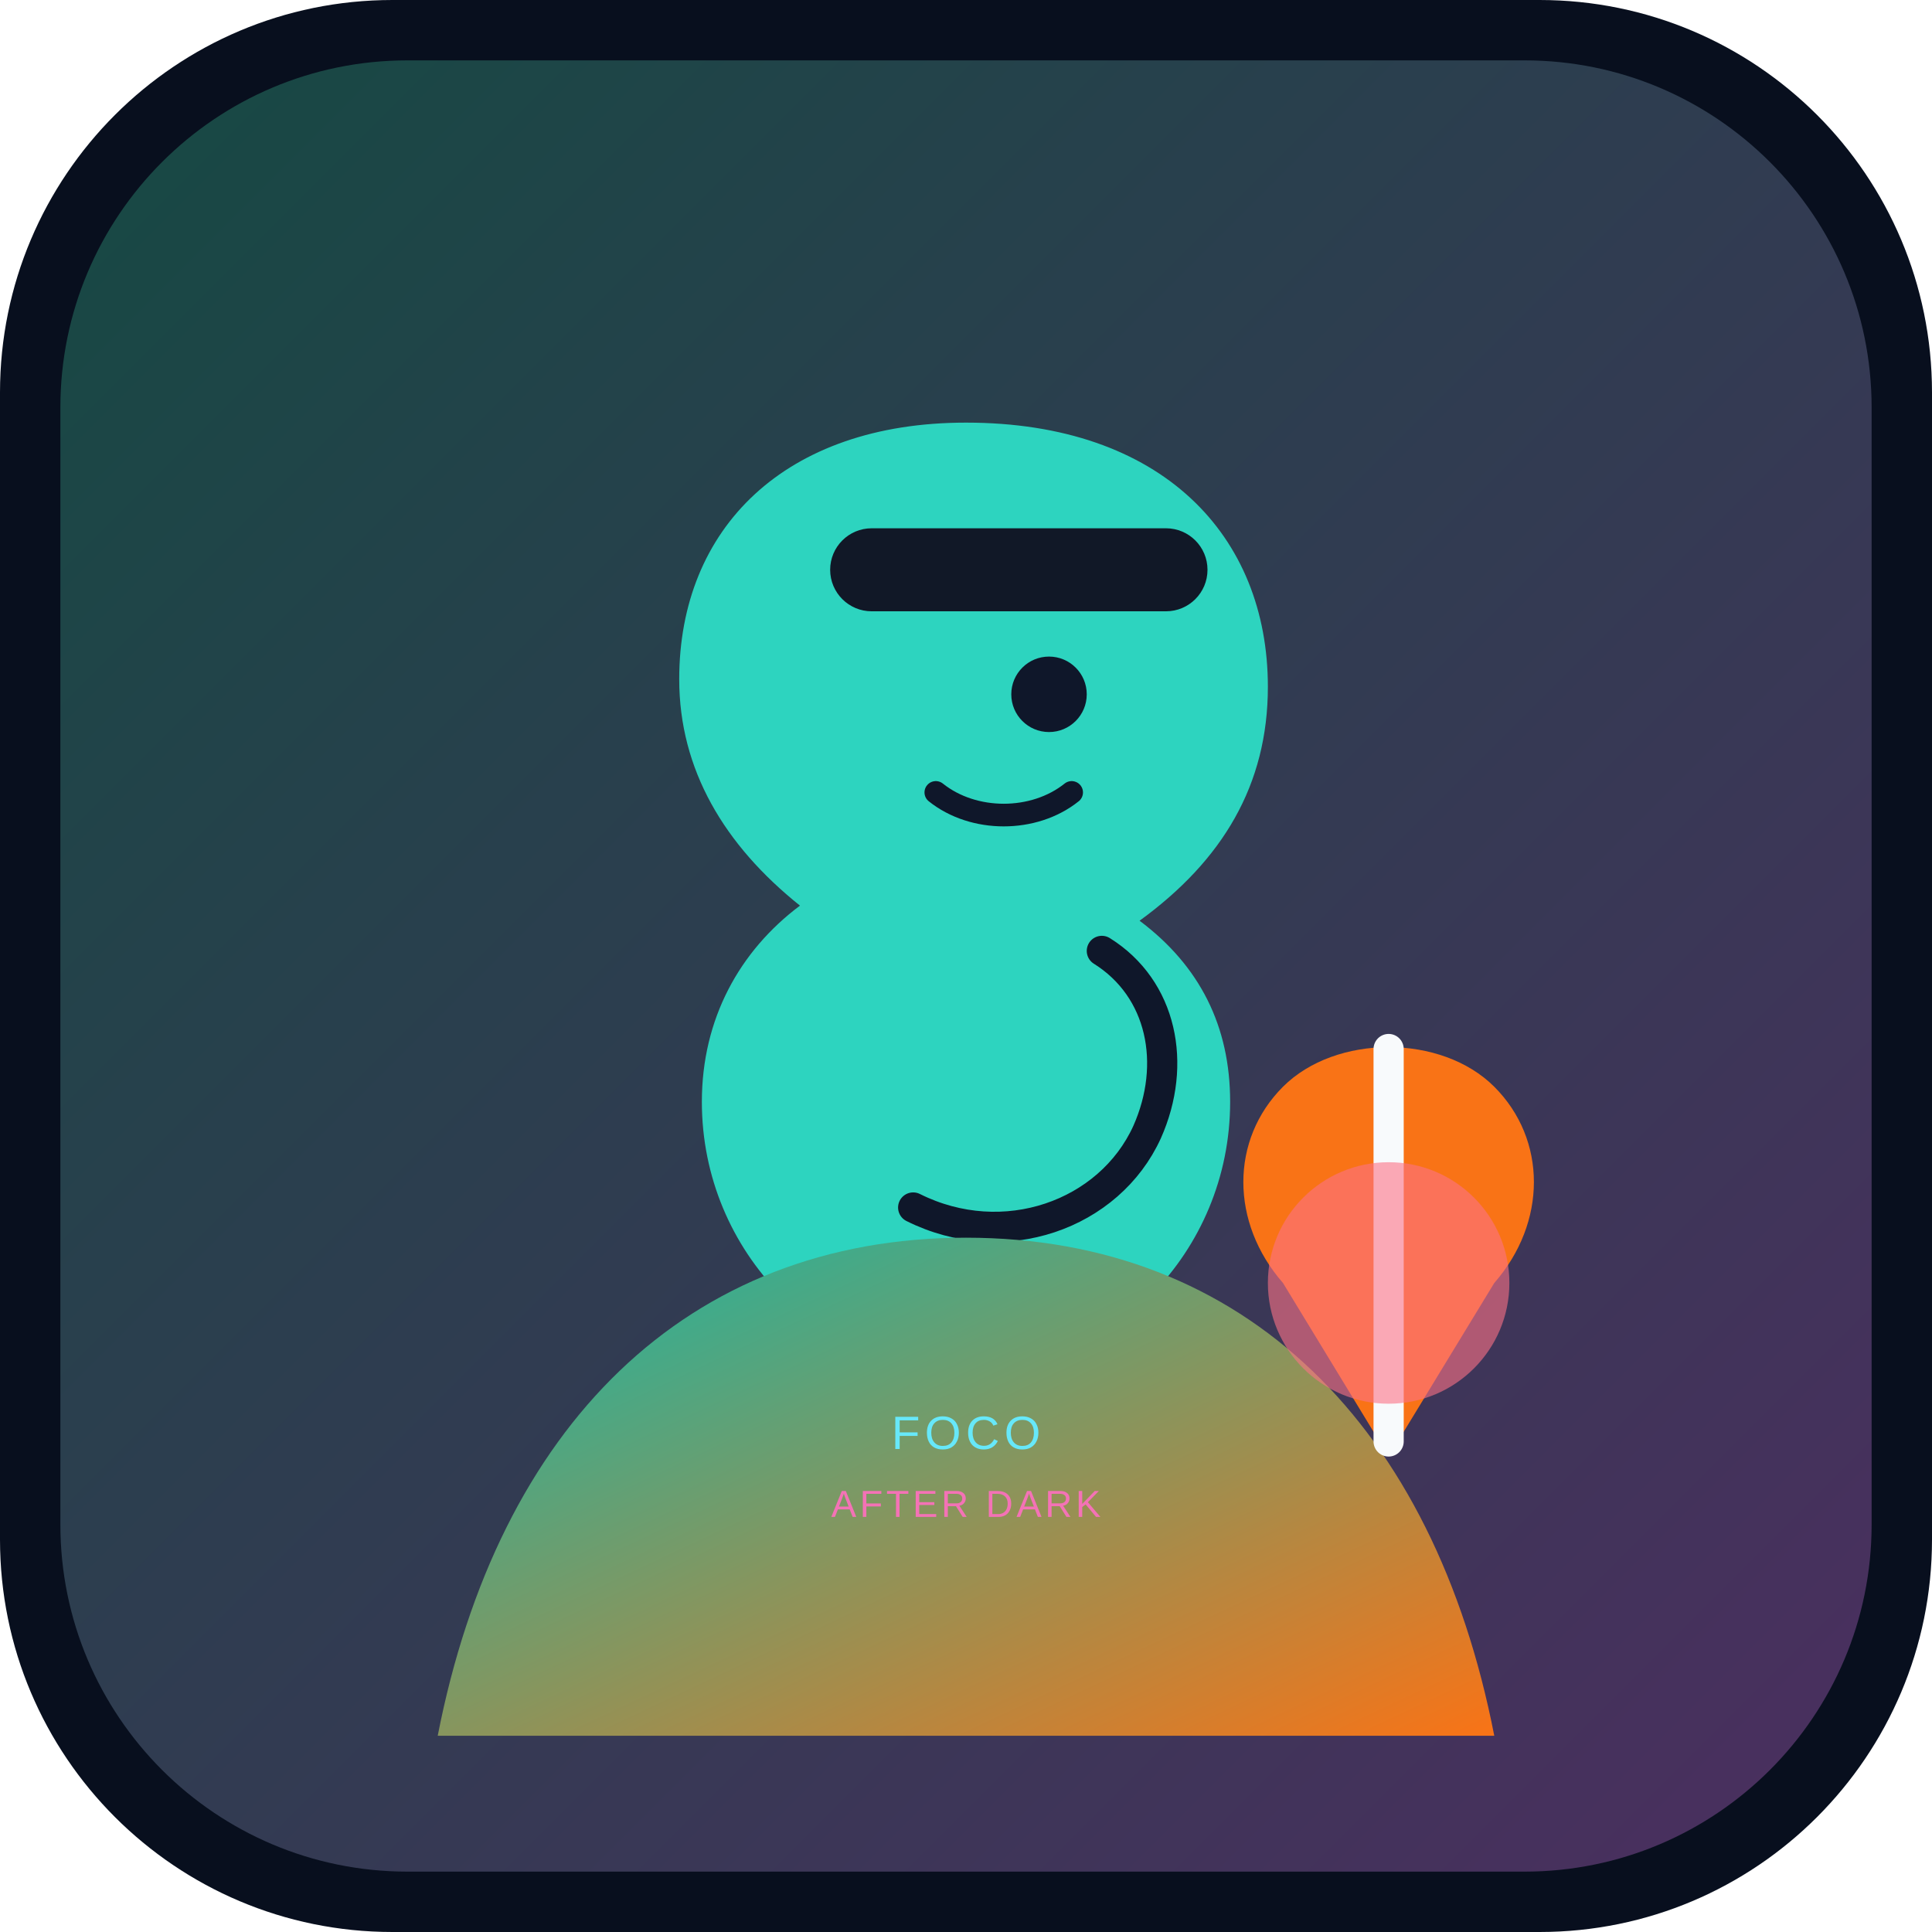
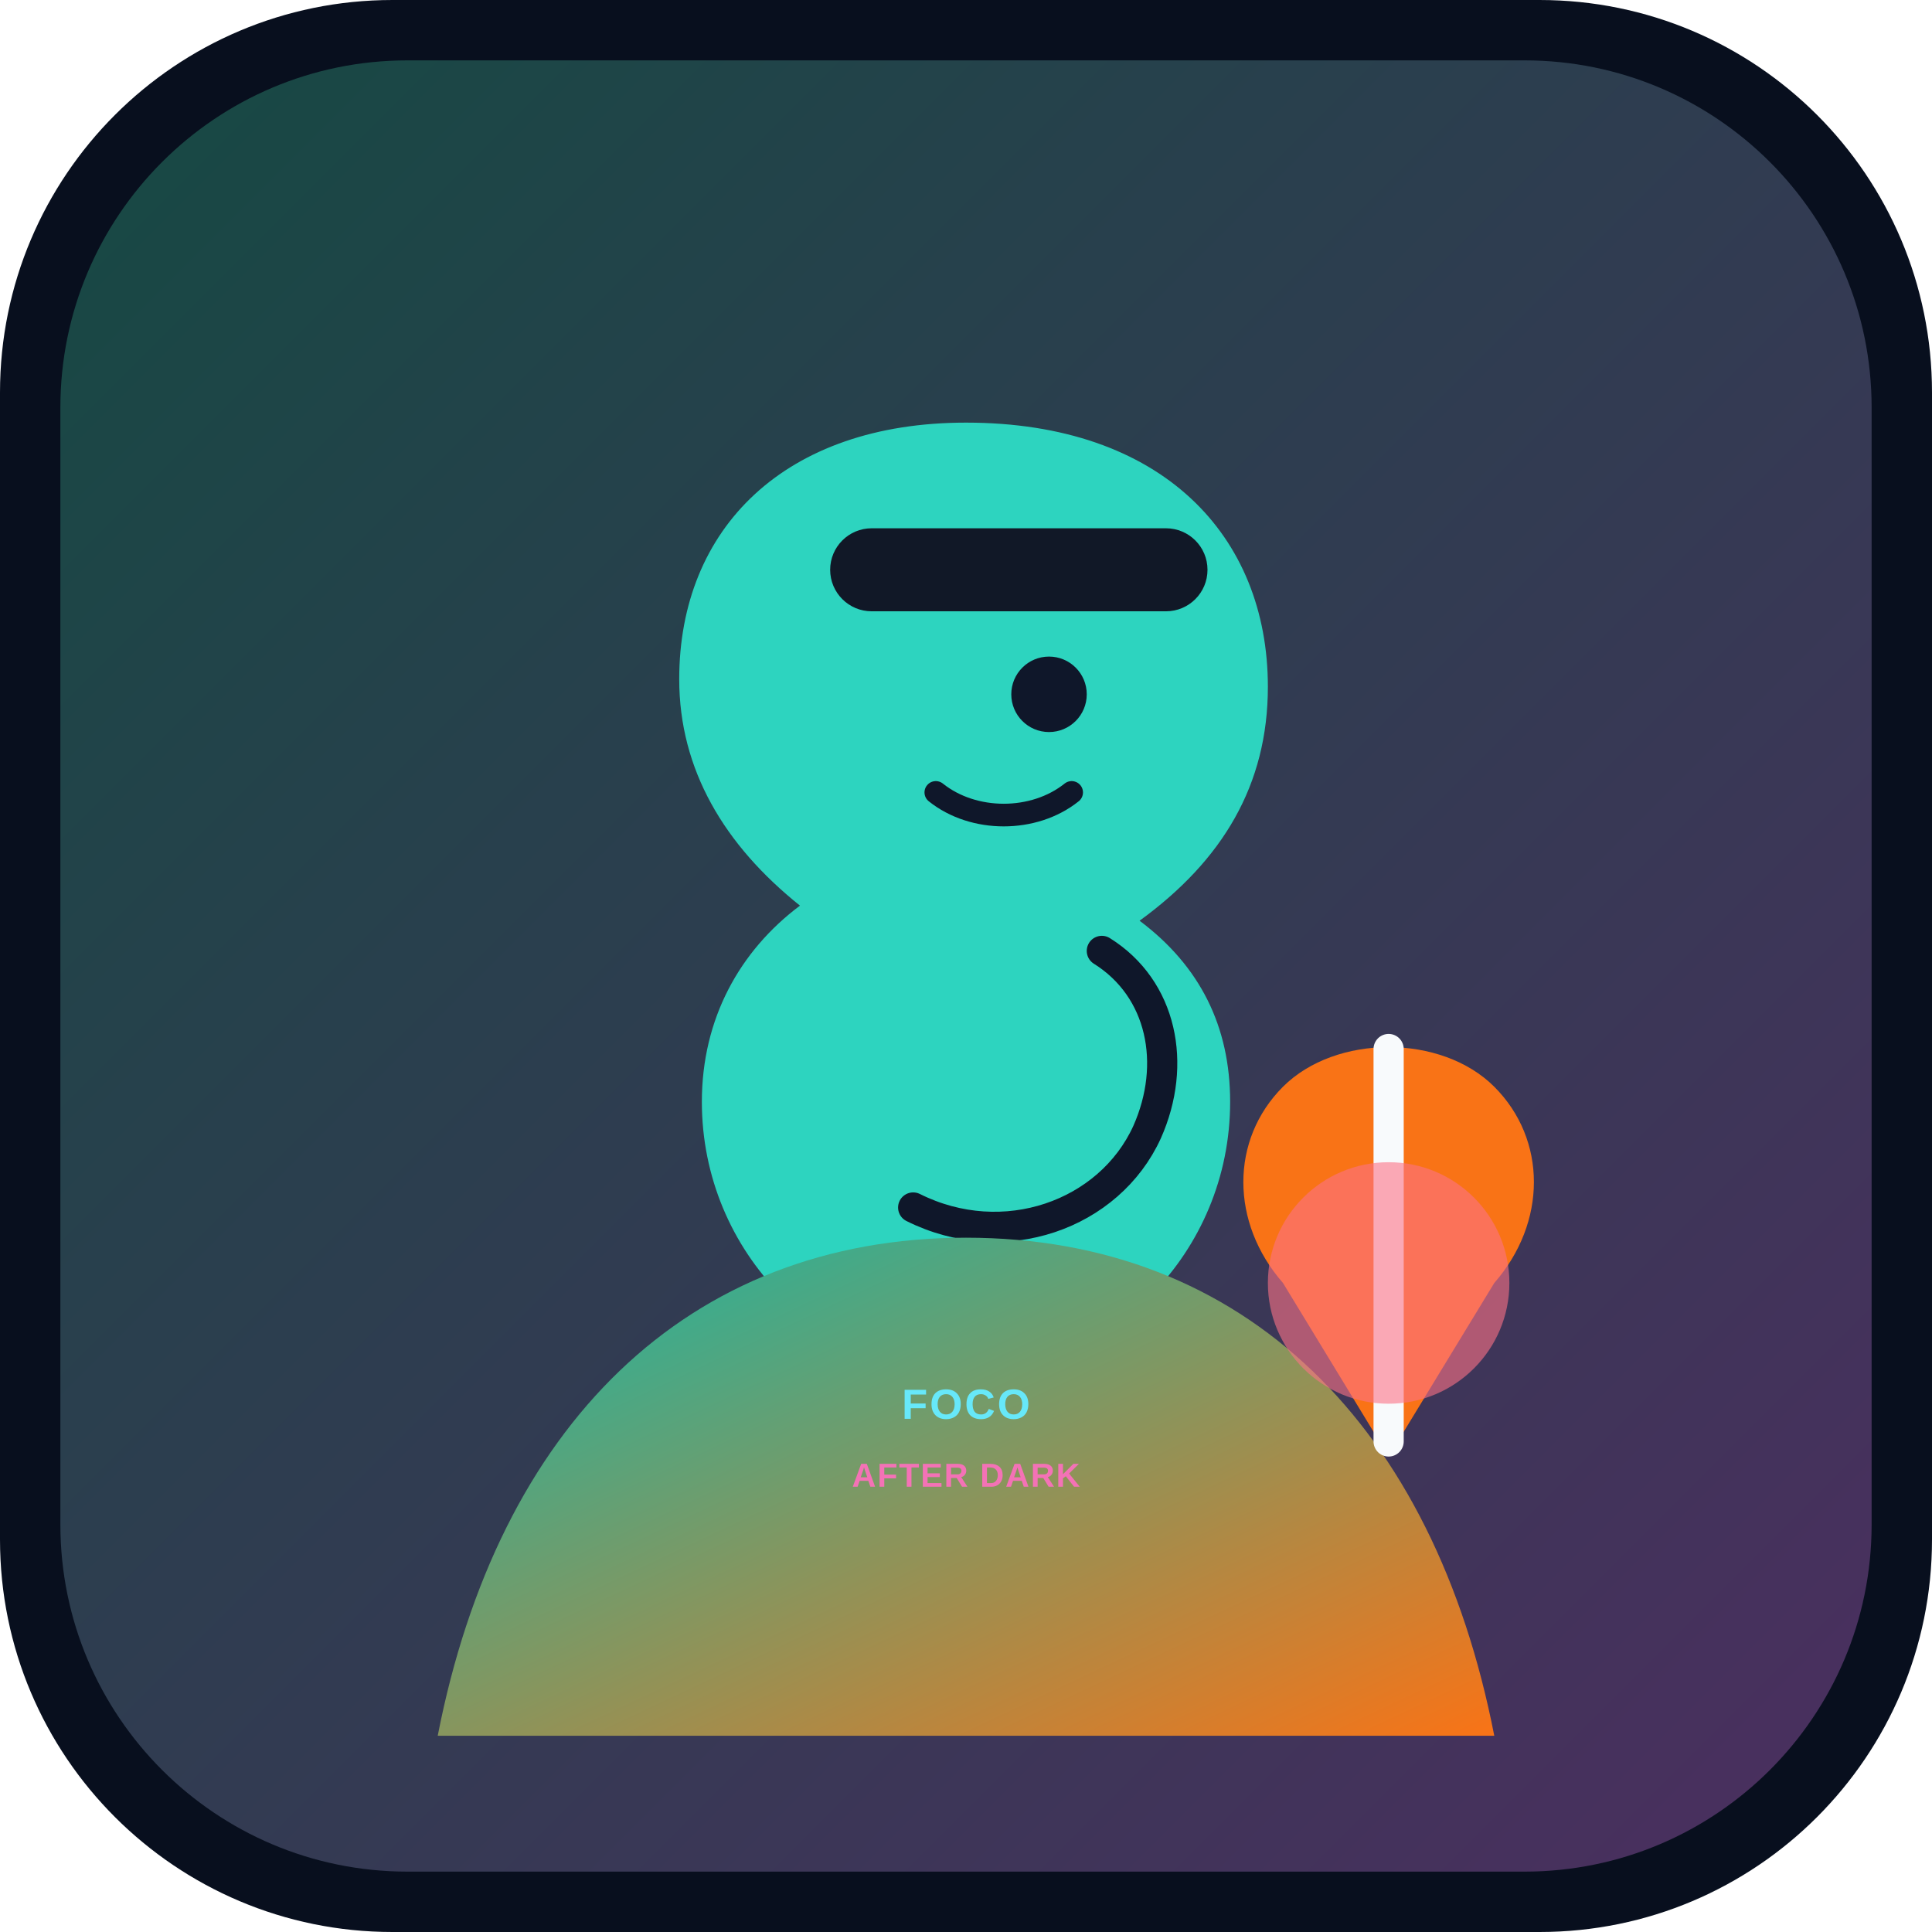
<svg xmlns="http://www.w3.org/2000/svg" viewBox="0 0 256 256" role="img" aria-label="Sauced Seahorse">
  <defs>
    <linearGradient id="bg" x1="0" y1="0" x2="1" y2="1">
      <stop offset="0%" stop-color="#34d399" stop-opacity="0.30" />
      <stop offset="100%" stop-color="#e879f9" stop-opacity="0.30" />
    </linearGradient>
    <linearGradient id="shirt" x1="0" y1="0" x2="1" y2="1">
      <stop offset="0%" stop-color="#14b8a6" />
      <stop offset="100%" stop-color="#f97316" />
    </linearGradient>
  </defs>
  <rect width="256" height="256" rx="52" fill="#080f1e" />
  <rect x="8" y="8" width="240" height="240" rx="46" fill="url(#bg)" />
  <path d="M128 56c26 0 40 15 40 35 0 13-6 23-17 31 8 6 12 14 12 24 0 20-16 36-35 36s-35-16-35-36c0-11 5-20 13-26-10-8-16-18-16-30 0-20 14-34 38-34z" fill="#2dd4bf" />
  <circle cx="139" cy="92" r="5" fill="#0f172a" />
  <path d="M124 105c5 4 13 4 18 0" fill="none" stroke="#0f172a" stroke-width="3" stroke-linecap="round" />
  <path d="M146 126c8 5 10 15 6 24-5 11-19 16-31 10" fill="none" stroke="#0f172a" stroke-width="4" stroke-linecap="round" />
  <rect x="110" y="70" width="50" height="11" rx="5.5" fill="#111827" />
  <rect x="84" y="176" width="88" height="52" rx="15" fill="#0b1220" opacity="0.88" />
  <path d="M58 230c8-41 33-66 70-66s62 25 70 66" fill="url(#shirt)" />
-   <text x="128" y="192" text-anchor="middle" font-family="Arial, sans-serif" font-size="6.2" fill="#67e8f9" letter-spacing="0.62">FOCO</text>
-   <text x="128" y="201" text-anchor="middle" font-family="Arial, sans-serif" font-size="5.0" fill="#f472b6" letter-spacing="0.45">AFTER DARK</text>
+   <text x="128" y="188" text-anchor="middle" font-family="Arial, sans-serif" font-size="5.6" font-weight="700" fill="#67e8f9" letter-spacing="0.28">FOCO</text>
+   <text x="128" y="197" text-anchor="middle" font-family="Arial, sans-serif" font-size="4.4" font-weight="700" fill="#f472b6" letter-spacing="0.18">AFTER DARK</text>
  <path d="M170 144c7-7 21-7 28 0 7 7 7 18 0 26l-14 23-14-23c-7-8-7-19 0-26z" fill="#f97316" />
  <path d="M184 139v52" stroke="#f8fafc" stroke-width="4" stroke-linecap="round" />
  <circle cx="184" cy="170" r="16" fill="#fb7185" opacity="0.6" />
</svg>
